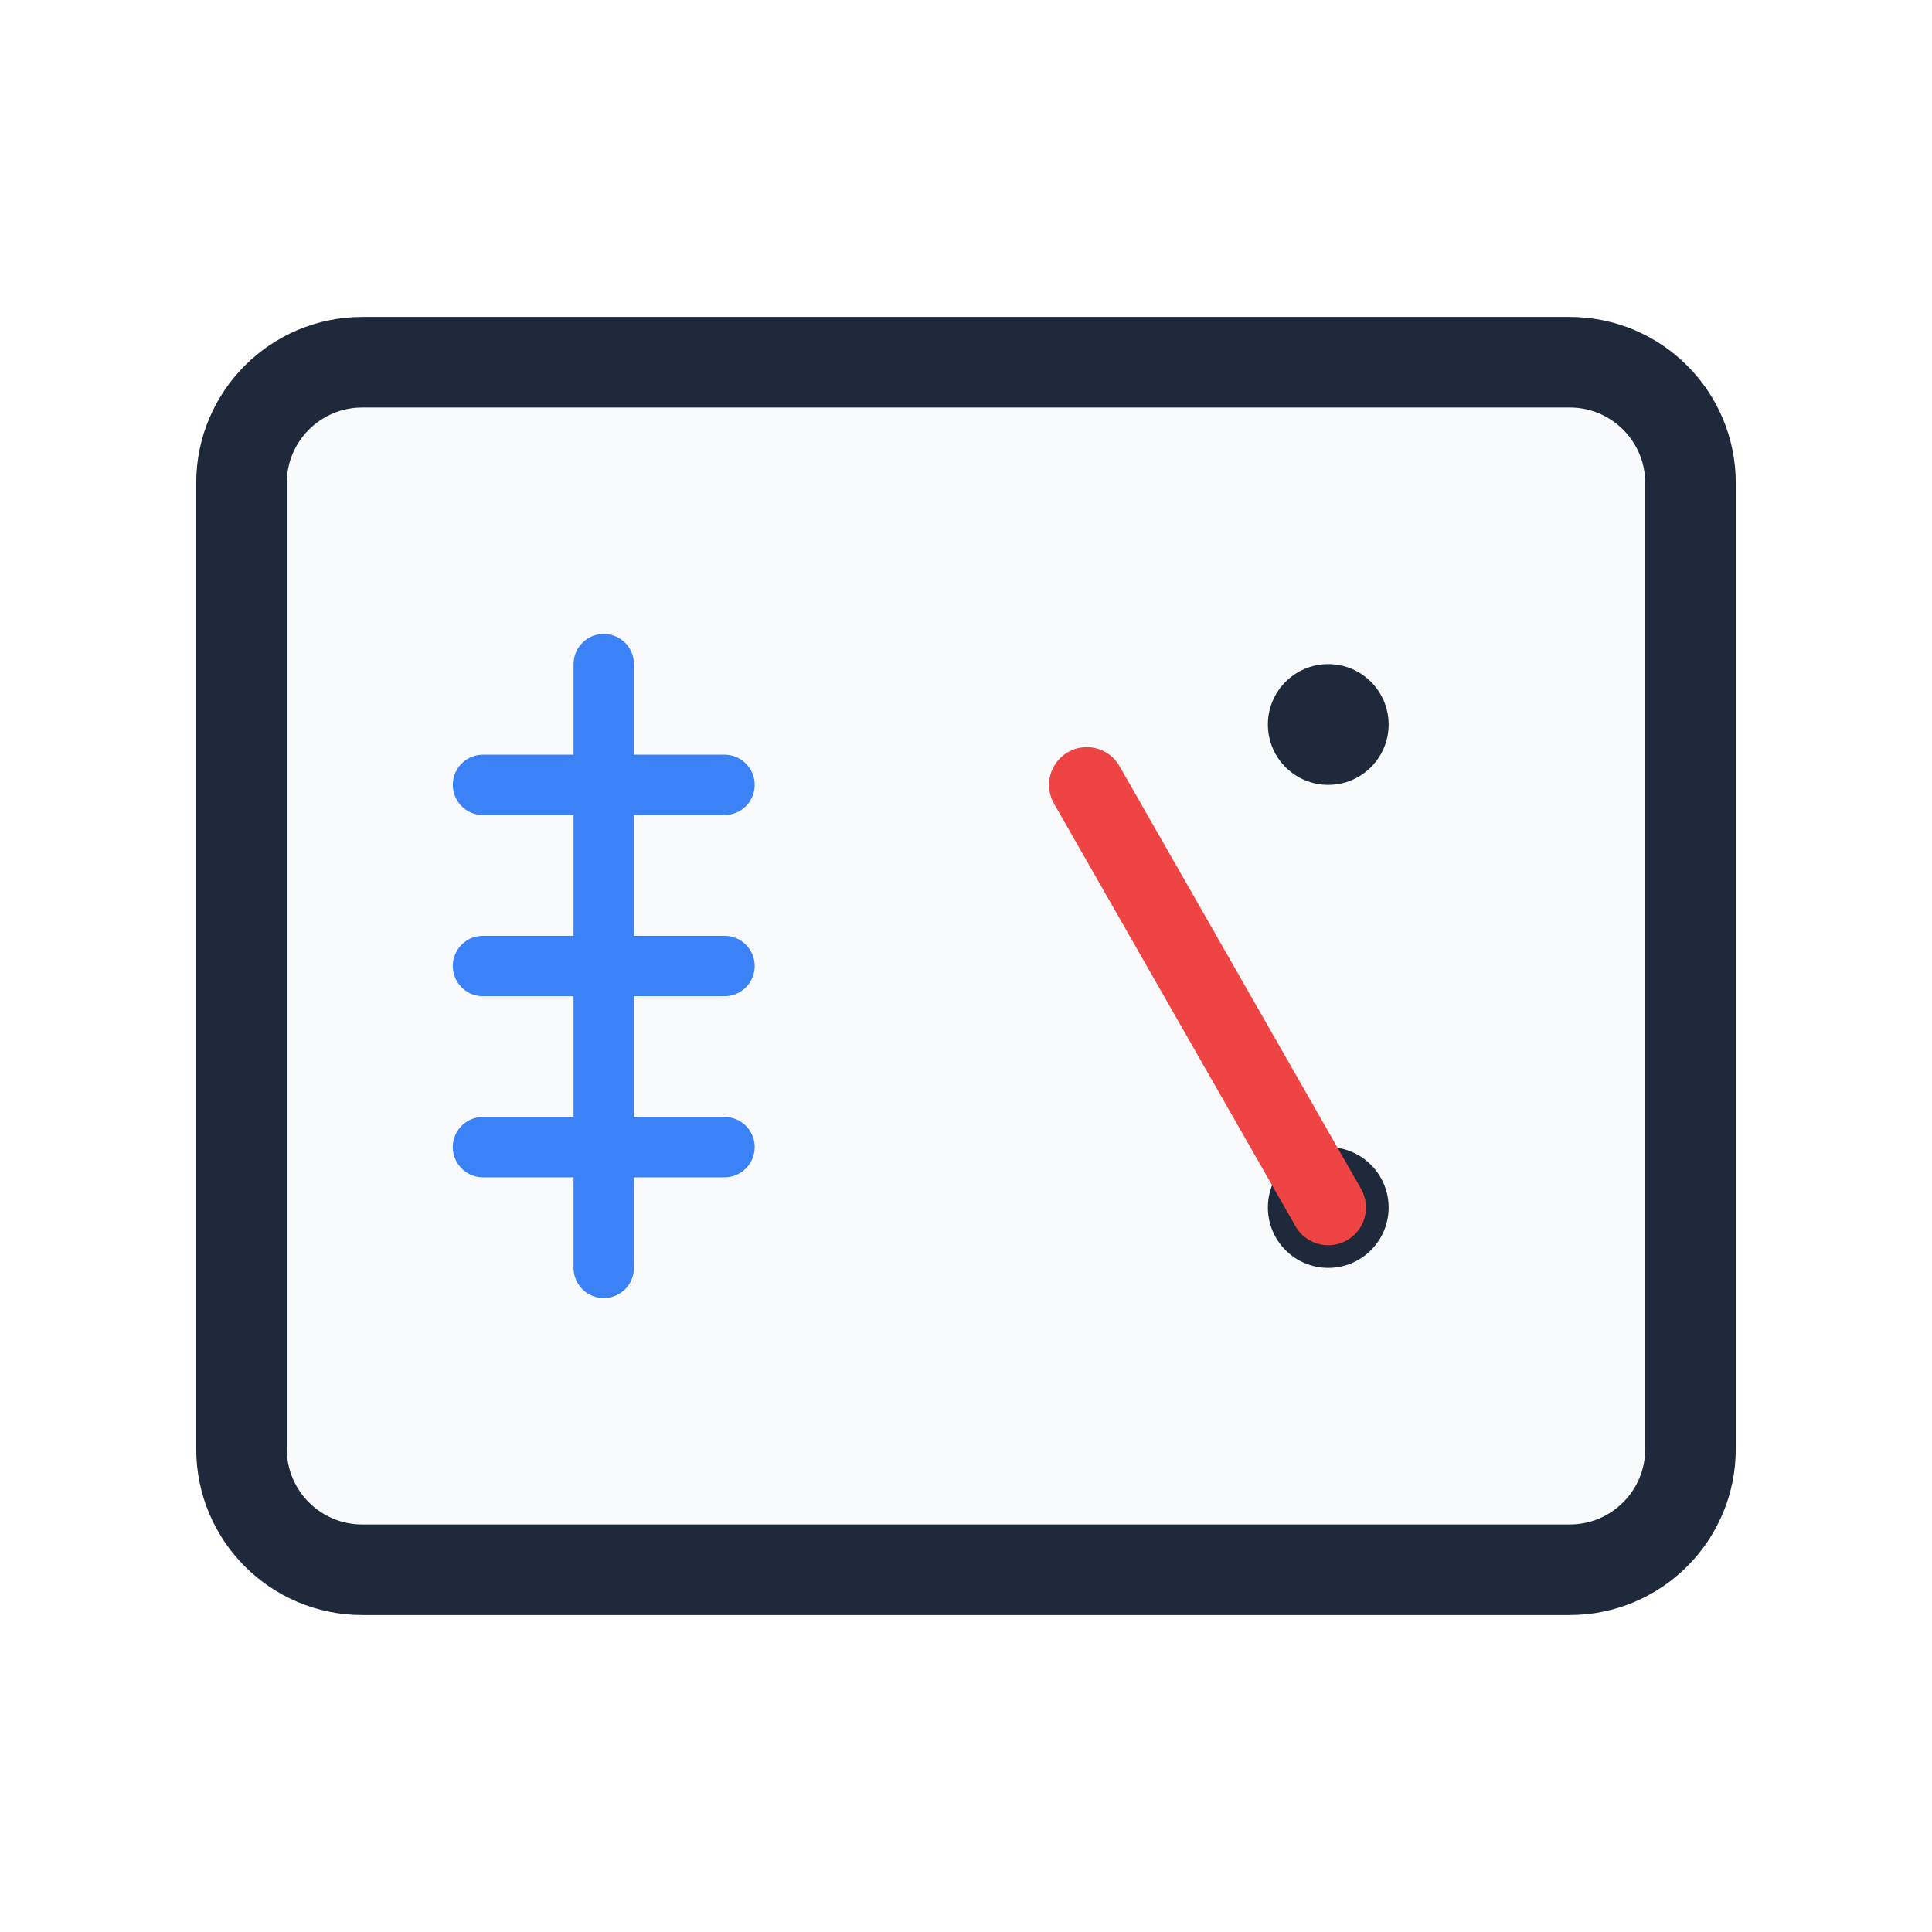
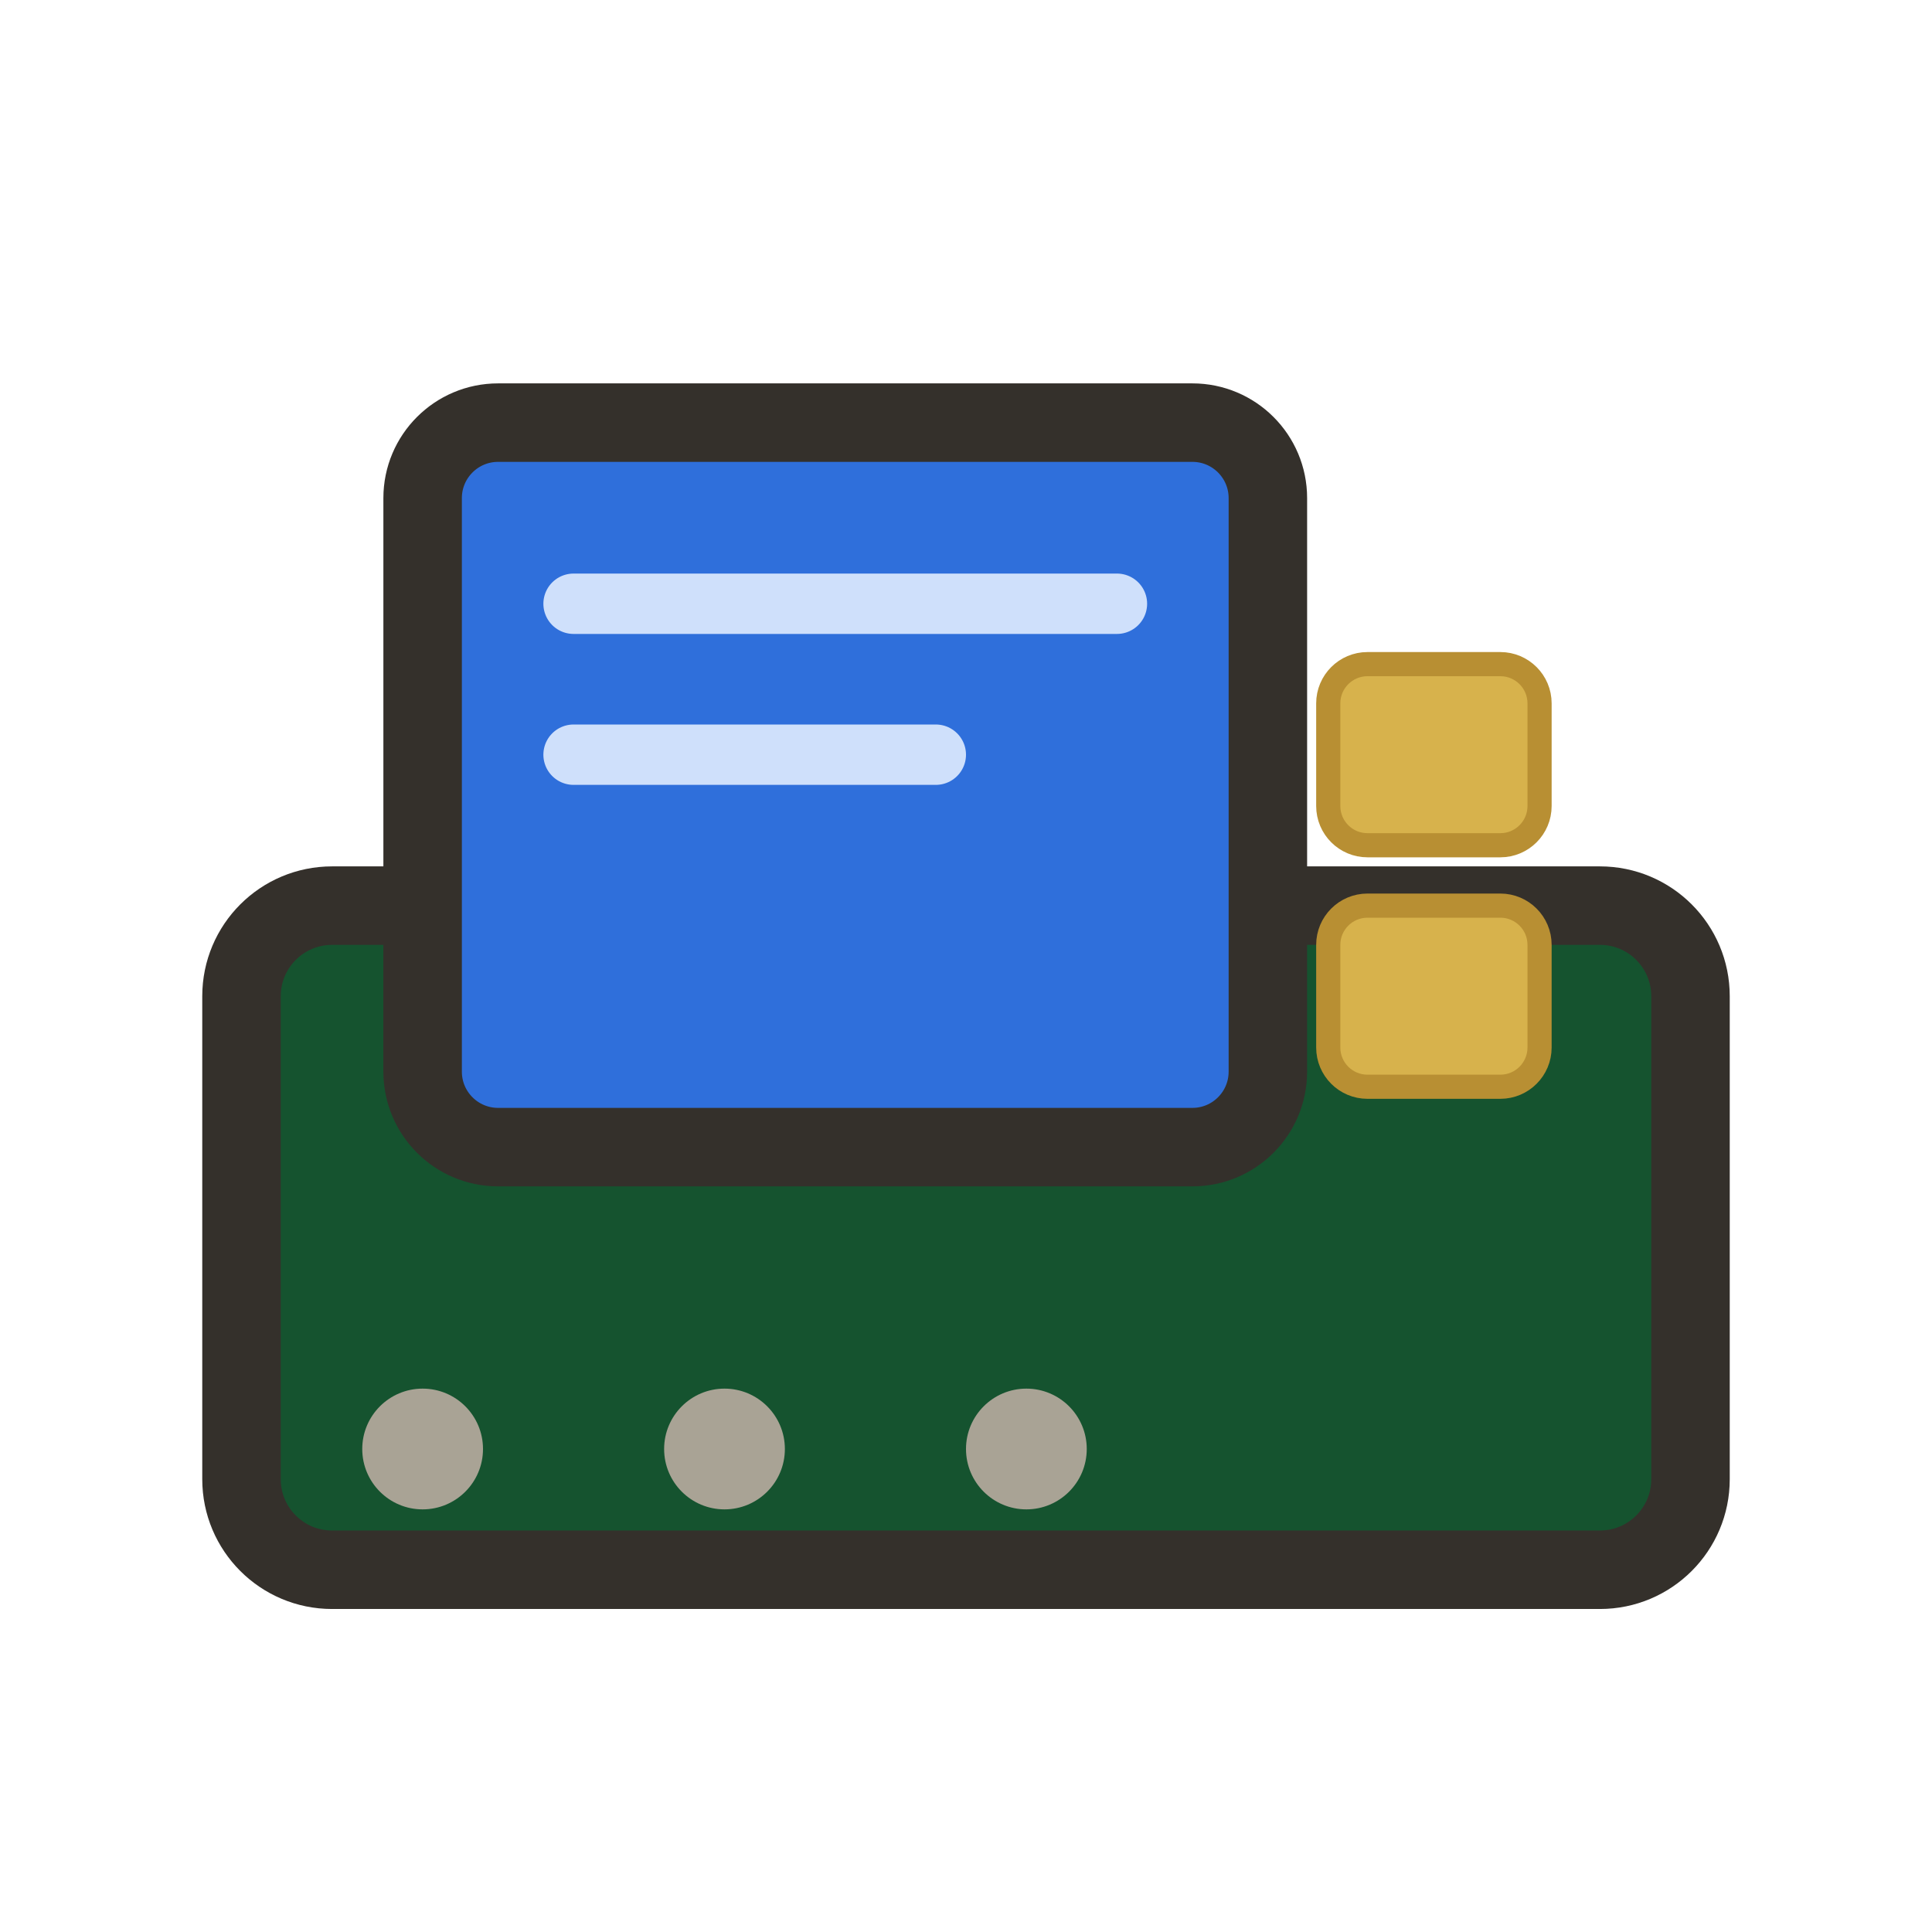
<svg xmlns="http://www.w3.org/2000/svg" viewBox="0 0 64 64" fill="none">
-   <rect x="8" y="12" width="48" height="40" rx="4" fill="#F8FAFC" stroke="#1E293B" stroke-width="3" />
-   <path d="M20 22V42 M16 26H24 M16 32H24 M16 38H24" stroke="#3B82F6" stroke-width="2" stroke-linecap="round" />
-   <circle cx="44" cy="24" r="2" fill="#1E293B" />
-   <circle cx="44" cy="40" r="2" fill="#1E293B" />
-   <path d="M44 40L36 26" stroke="#EF4444" stroke-width="2.5" stroke-linecap="round" />
+   <rect x="8" y="30" width="48" height="22" rx="3" fill="#15532f" stroke="#34302b" stroke-width="2.6" />
+   <rect x="14" y="14" width="28" height="24" rx="2.5" fill="#2f6fdb" stroke="#34302b" stroke-width="2.6" />
+   <path d="M19 20h18M19 25h12" stroke="#cfe0fb" stroke-width="2" stroke-linecap="round" />
+   <g fill="#d7b24c" stroke="#b88f33" stroke-width="0.8">
+     <rect x="44" y="22" width="7" height="6" rx="1.3" />
+     <rect x="44" y="30" width="7" height="6" rx="1.3" />
+   </g>
+   <g fill="#a9a395">
+     <circle cx="14" cy="48" r="2" />
+     <circle cx="24" cy="48" r="2" />
+     <circle cx="34" cy="48" r="2" />
+   </g>
</svg>
